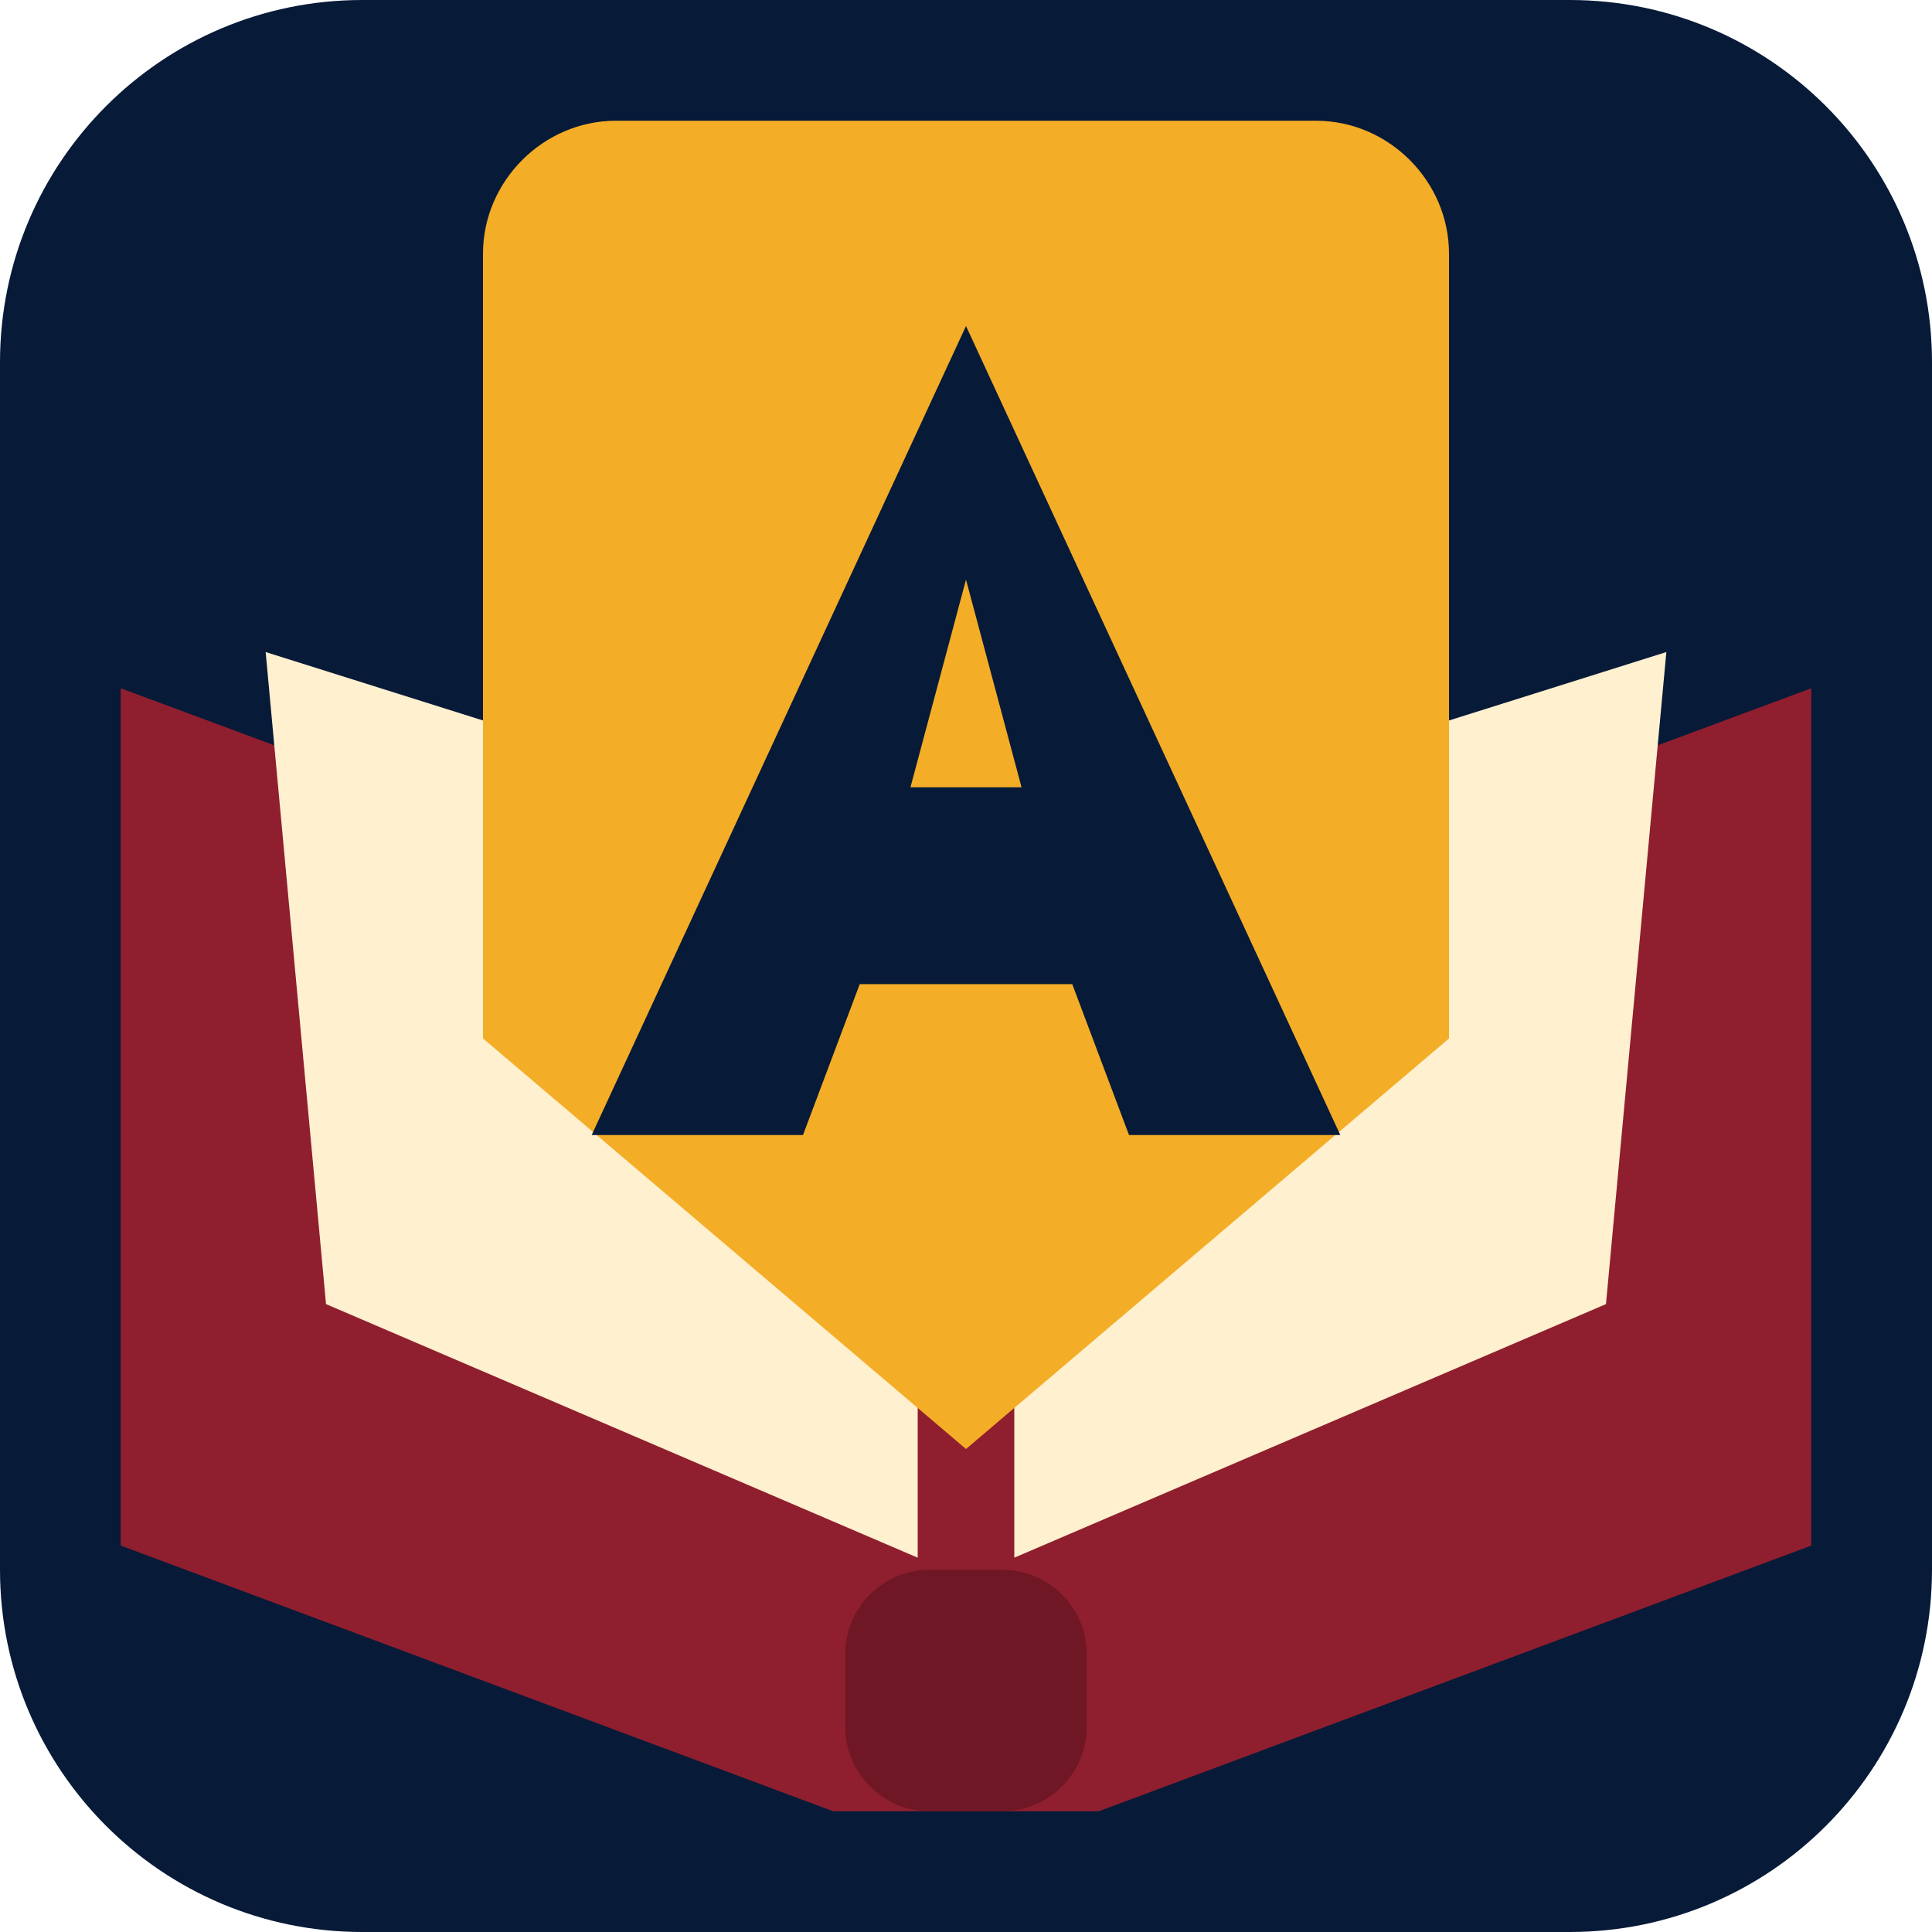
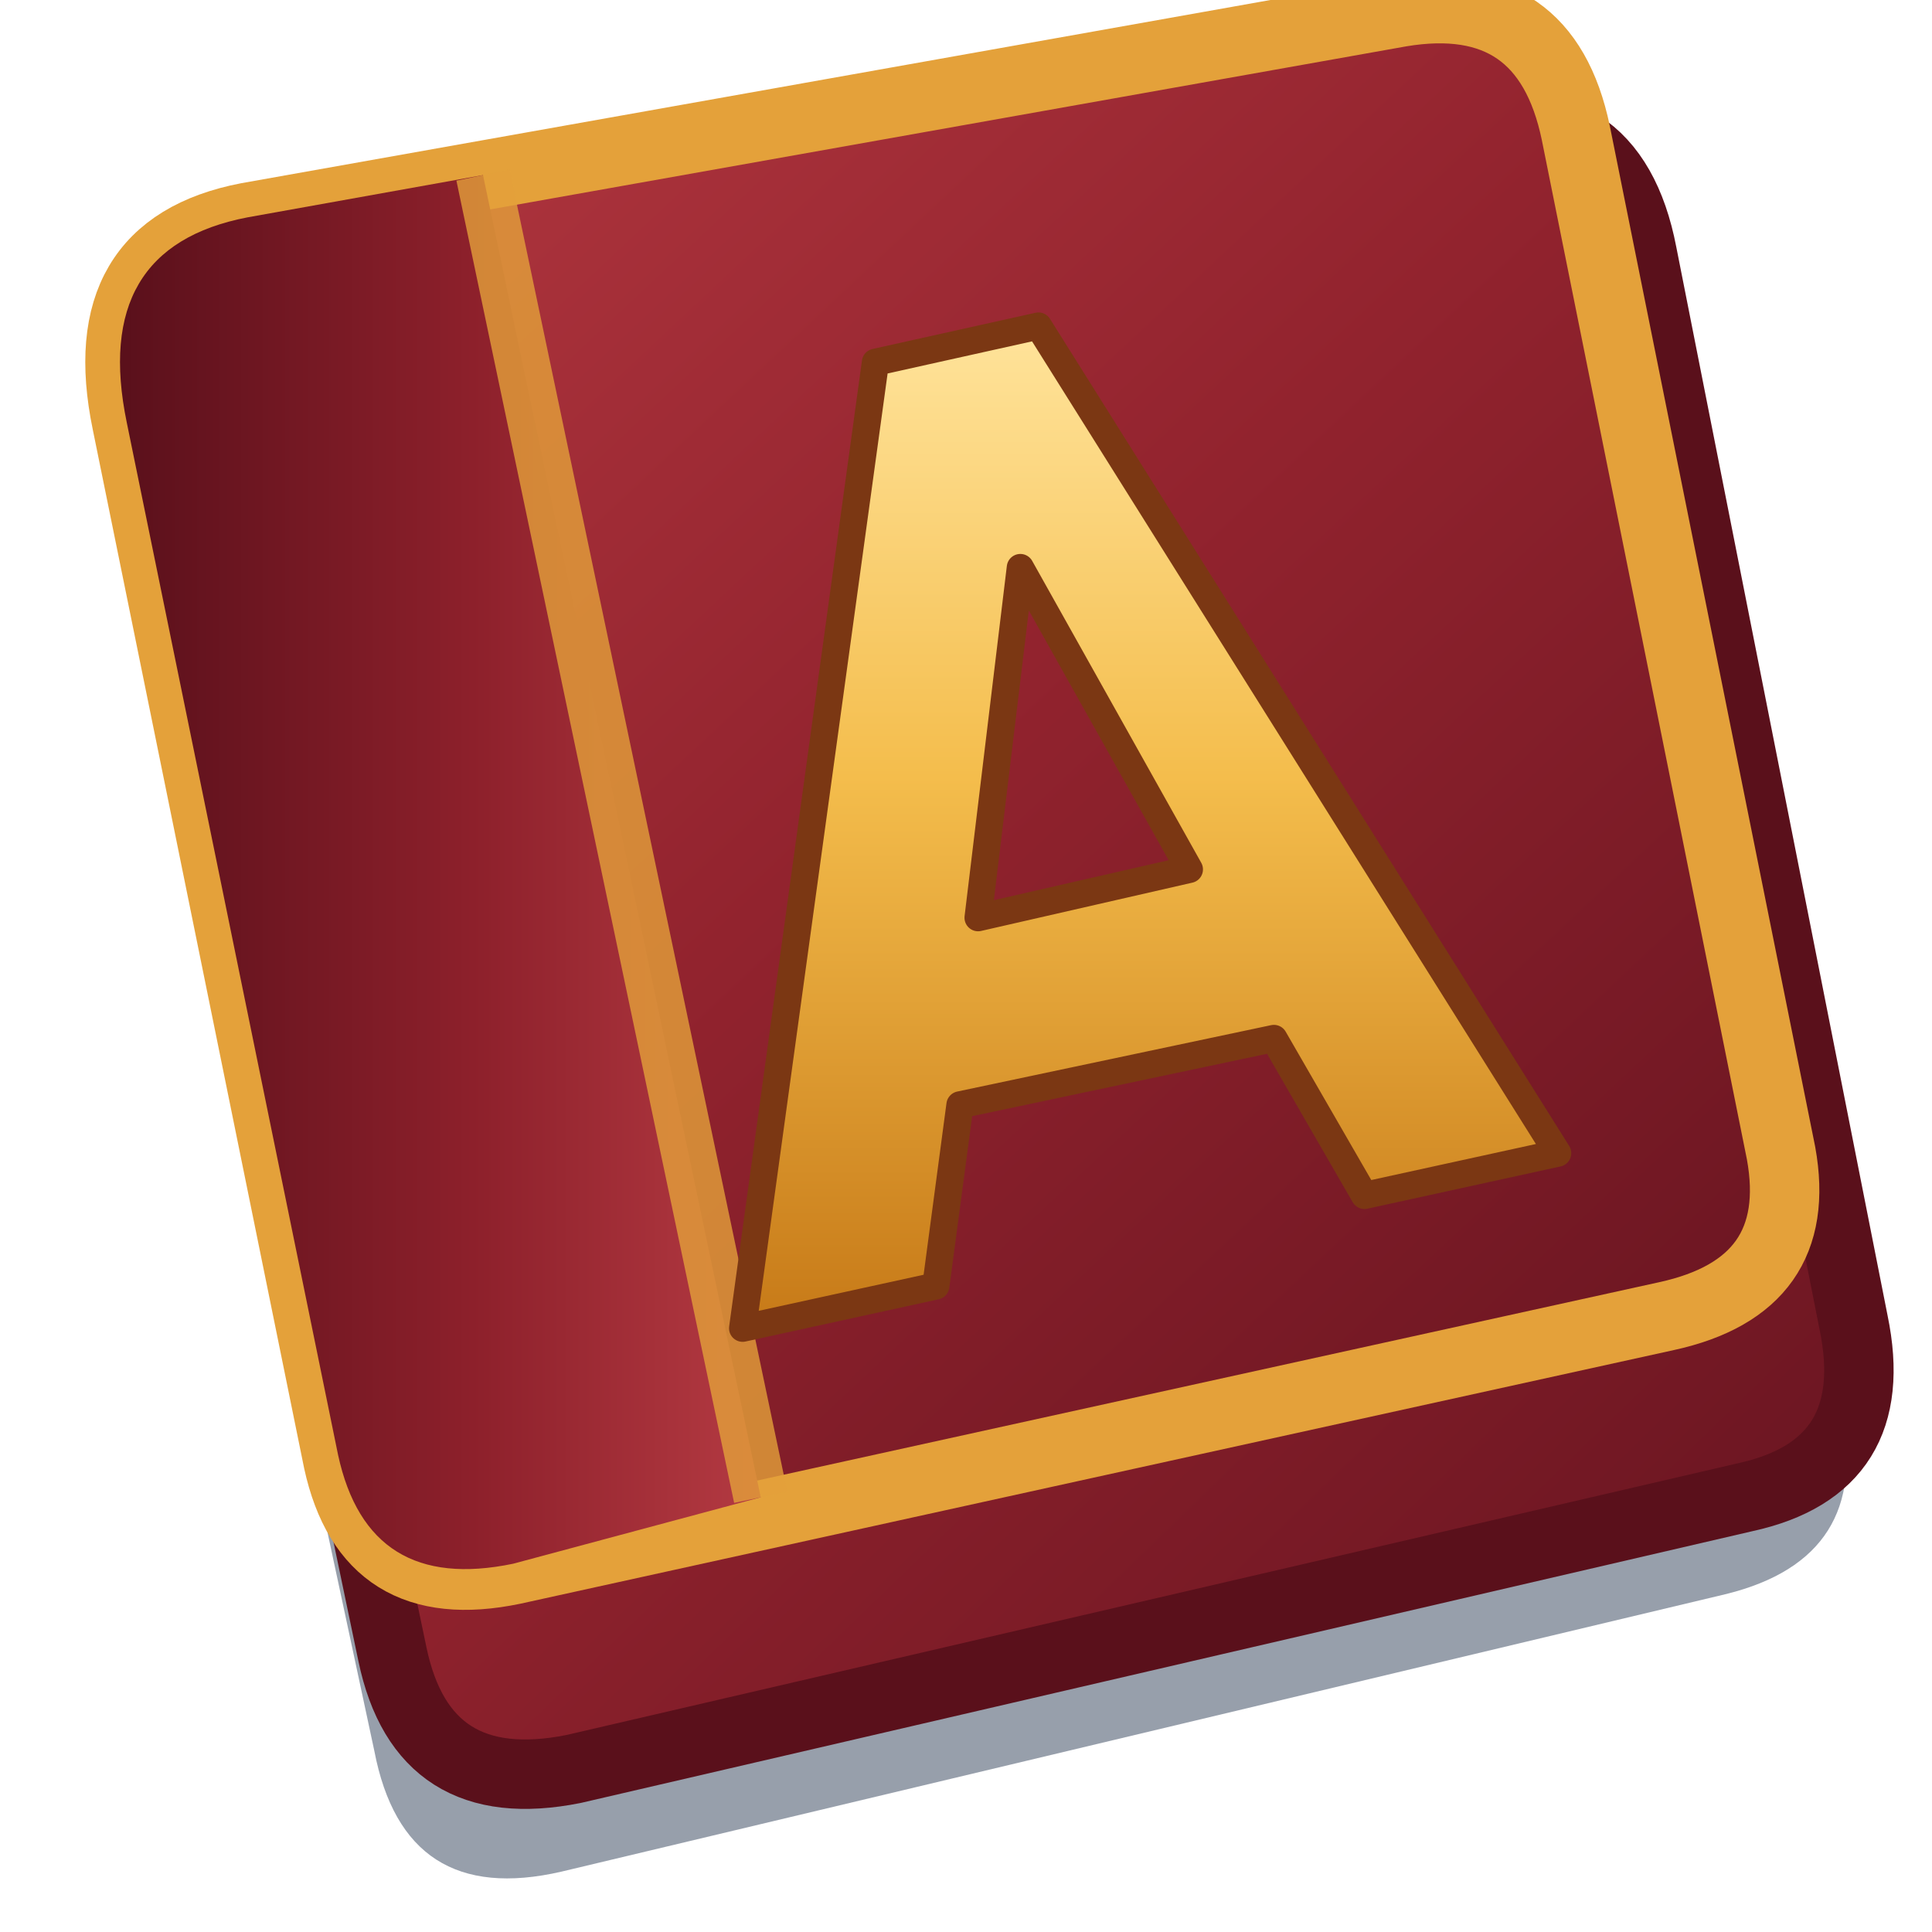
- <svg xmlns="http://www.w3.org/2000/svg" viewBox="0 0 16 16" role="img" aria-label="Acervo">
-   <rect width="16" height="16" rx="3" fill="#071a38" />
-   <path d="M1 5.7 4.5 7 8 11.4 11.5 7 15 5.7v7.1L9.1 15H6.9L1 12.8Z" fill="#8f1f2e" />
-   <path d="M2.2 5.4 7.6 7.1v5.8L2.7 10.8Z" fill="#fff0cf" />
-   <path d="M13.8 5.4 8.4 7.1v5.8l4.9-2.1Z" fill="#fff0cf" />
-   <path d="M4 2.1c0-.6.5-1.1 1.1-1.1h5.8c.6 0 1.1.5 1.1 1.1v6.5L8 12 4 8.6Z" fill="#f4ad27" />
-   <path fill="#071a38" fill-rule="evenodd" d="M8 2.7 11.1 9.4H9.35l-.47-1.25H7.12l-.47 1.25H4.9Zm0 2.1-.46 1.72h.92Z" />
-   <rect x="7" y="13" width="2" height="2" rx=".7" fill="#6f1724" />
+ <svg xmlns="http://www.w3.org/2000/svg" viewBox="0 0 32 32" role="img" aria-label="Acervo">
+   <defs>
+     <linearGradient id="cover" x1="0" y1="0" x2="1" y2="1">
+       <stop offset="0" stop-color="#b83b43" />
+       <stop offset=".48" stop-color="#92232e" />
+       <stop offset="1" stop-color="#64131f" />
+     </linearGradient>
+     <linearGradient id="spine" x1="0" y1="0" x2="1" y2="0">
+       <stop offset="0" stop-color="#5a101b" />
+       <stop offset=".55" stop-color="#8d202b" />
+       <stop offset="1" stop-color="#b43a42" />
+     </linearGradient>
+     <linearGradient id="pages" x1="0" y1="0" x2="0" y2="1">
+       <stop offset="0" stop-color="#fff0c9" />
+       <stop offset="1" stop-color="#dca957" />
+     </linearGradient>
+     <linearGradient id="gold" x1="0" y1="0" x2="0" y2="1">
+       <stop offset="0" stop-color="#ffe39a" />
+       <stop offset=".45" stop-color="#f4bd4c" />
+       <stop offset="1" stop-color="#c77a18" />
+     </linearGradient>
+   </defs>
+   <path d="M4.2 7.4 23.6 3.1q2.8-.6 3.3 2.2l3.6 18.1q.5 2.4-1.9 3L9.3 31q-2.6.6-3.1-2L2.3 10.8q-.6-2.7 1.9-3.4Z" fill="#071a38" opacity=".42" />
+   <path d="M5 6.4 24.1 2.2q2.6-.6 3.1 2l3.5 17.7q.5 2.4-1.8 2.9L9.5 29.3q-2.5.5-3-1.9L2.8 9.7Q2.3 7 5 6.4Z" fill="url(#cover)" stroke="#5a101b" stroke-width="1.15" stroke-linejoin="round" />
+   <path d="m7 7.7 17.3-3.8 3.4 17.2-17.5 4.1Z" fill="url(#pages)" stroke="#9b5c24" stroke-width=".85" stroke-linejoin="round" />
+   <path d="m10.2 23.3 17.5-4.1.4 1.9-17.5 4.1Z" fill="#fff0c4" />
+   <path d="m11.1 23.8 16.6-3.9M11.6 25l16.3-3.8" fill="none" stroke="#c78a3d" stroke-width=".55" stroke-linecap="round" opacity=".85" />
+   <path d="M4.1 3.6 23.2.2q2.4-.4 2.9 2l3.4 16.9q.4 2.2-1.9 2.7L8.5 26q-2.4.5-2.9-1.8L2.1 7q-.6-2.9 2-3.4Z" fill="url(#cover)" stroke="#e4a13a" stroke-width="1.15" stroke-linejoin="round" />
+   <path d="M4.1 3.6 8 2.9l4.6 21.9-4.1 1.1q-2.4.5-2.9-1.8L2.1 7q-.6-2.9 2-3.4Z" fill="url(#spine)" />
+   <path d="m8 2.9 4.6 21.9" fill="none" stroke="#e3a03a" stroke-width=".9" opacity=".8" />
+   <path d="m17.2 5.4 8.6 13.7-3.2.7-1.5-2.6-5.2 1.1-.4 3-3.2.7 2.2-16Zm-1 9.8 3.5-.8-2.8-5Z" fill="url(#gold)" fill-rule="evenodd" stroke="#7b3713" stroke-width=".45" stroke-linejoin="round" />
</svg>
